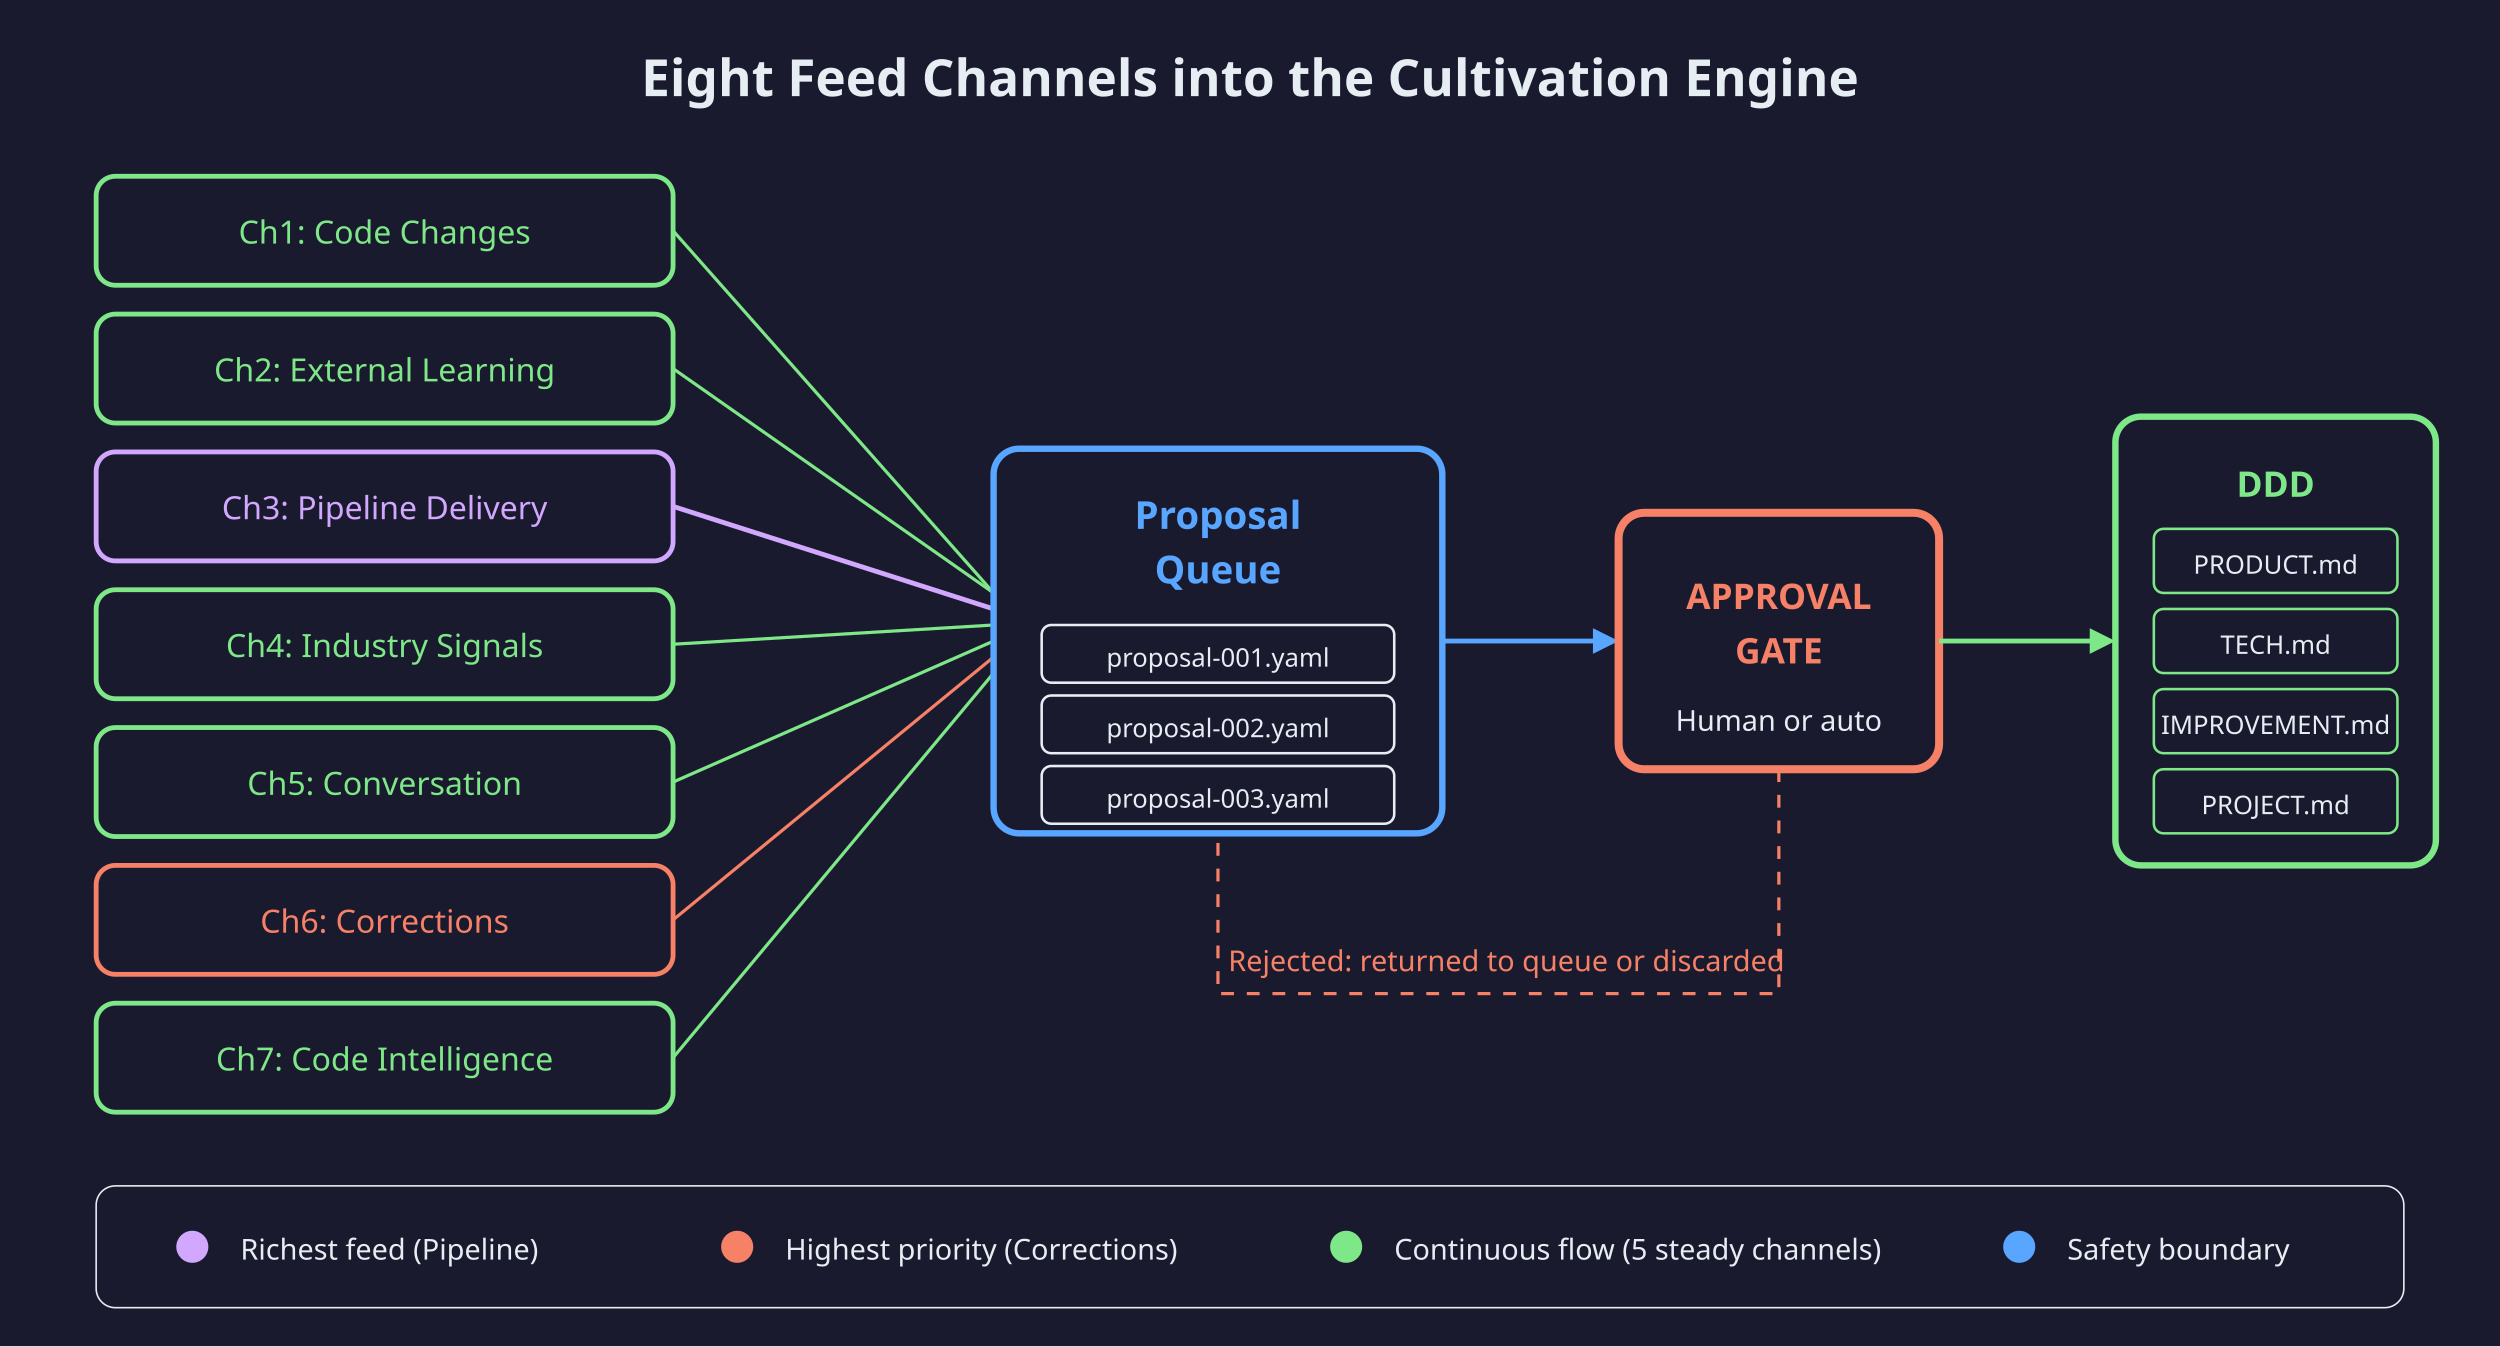
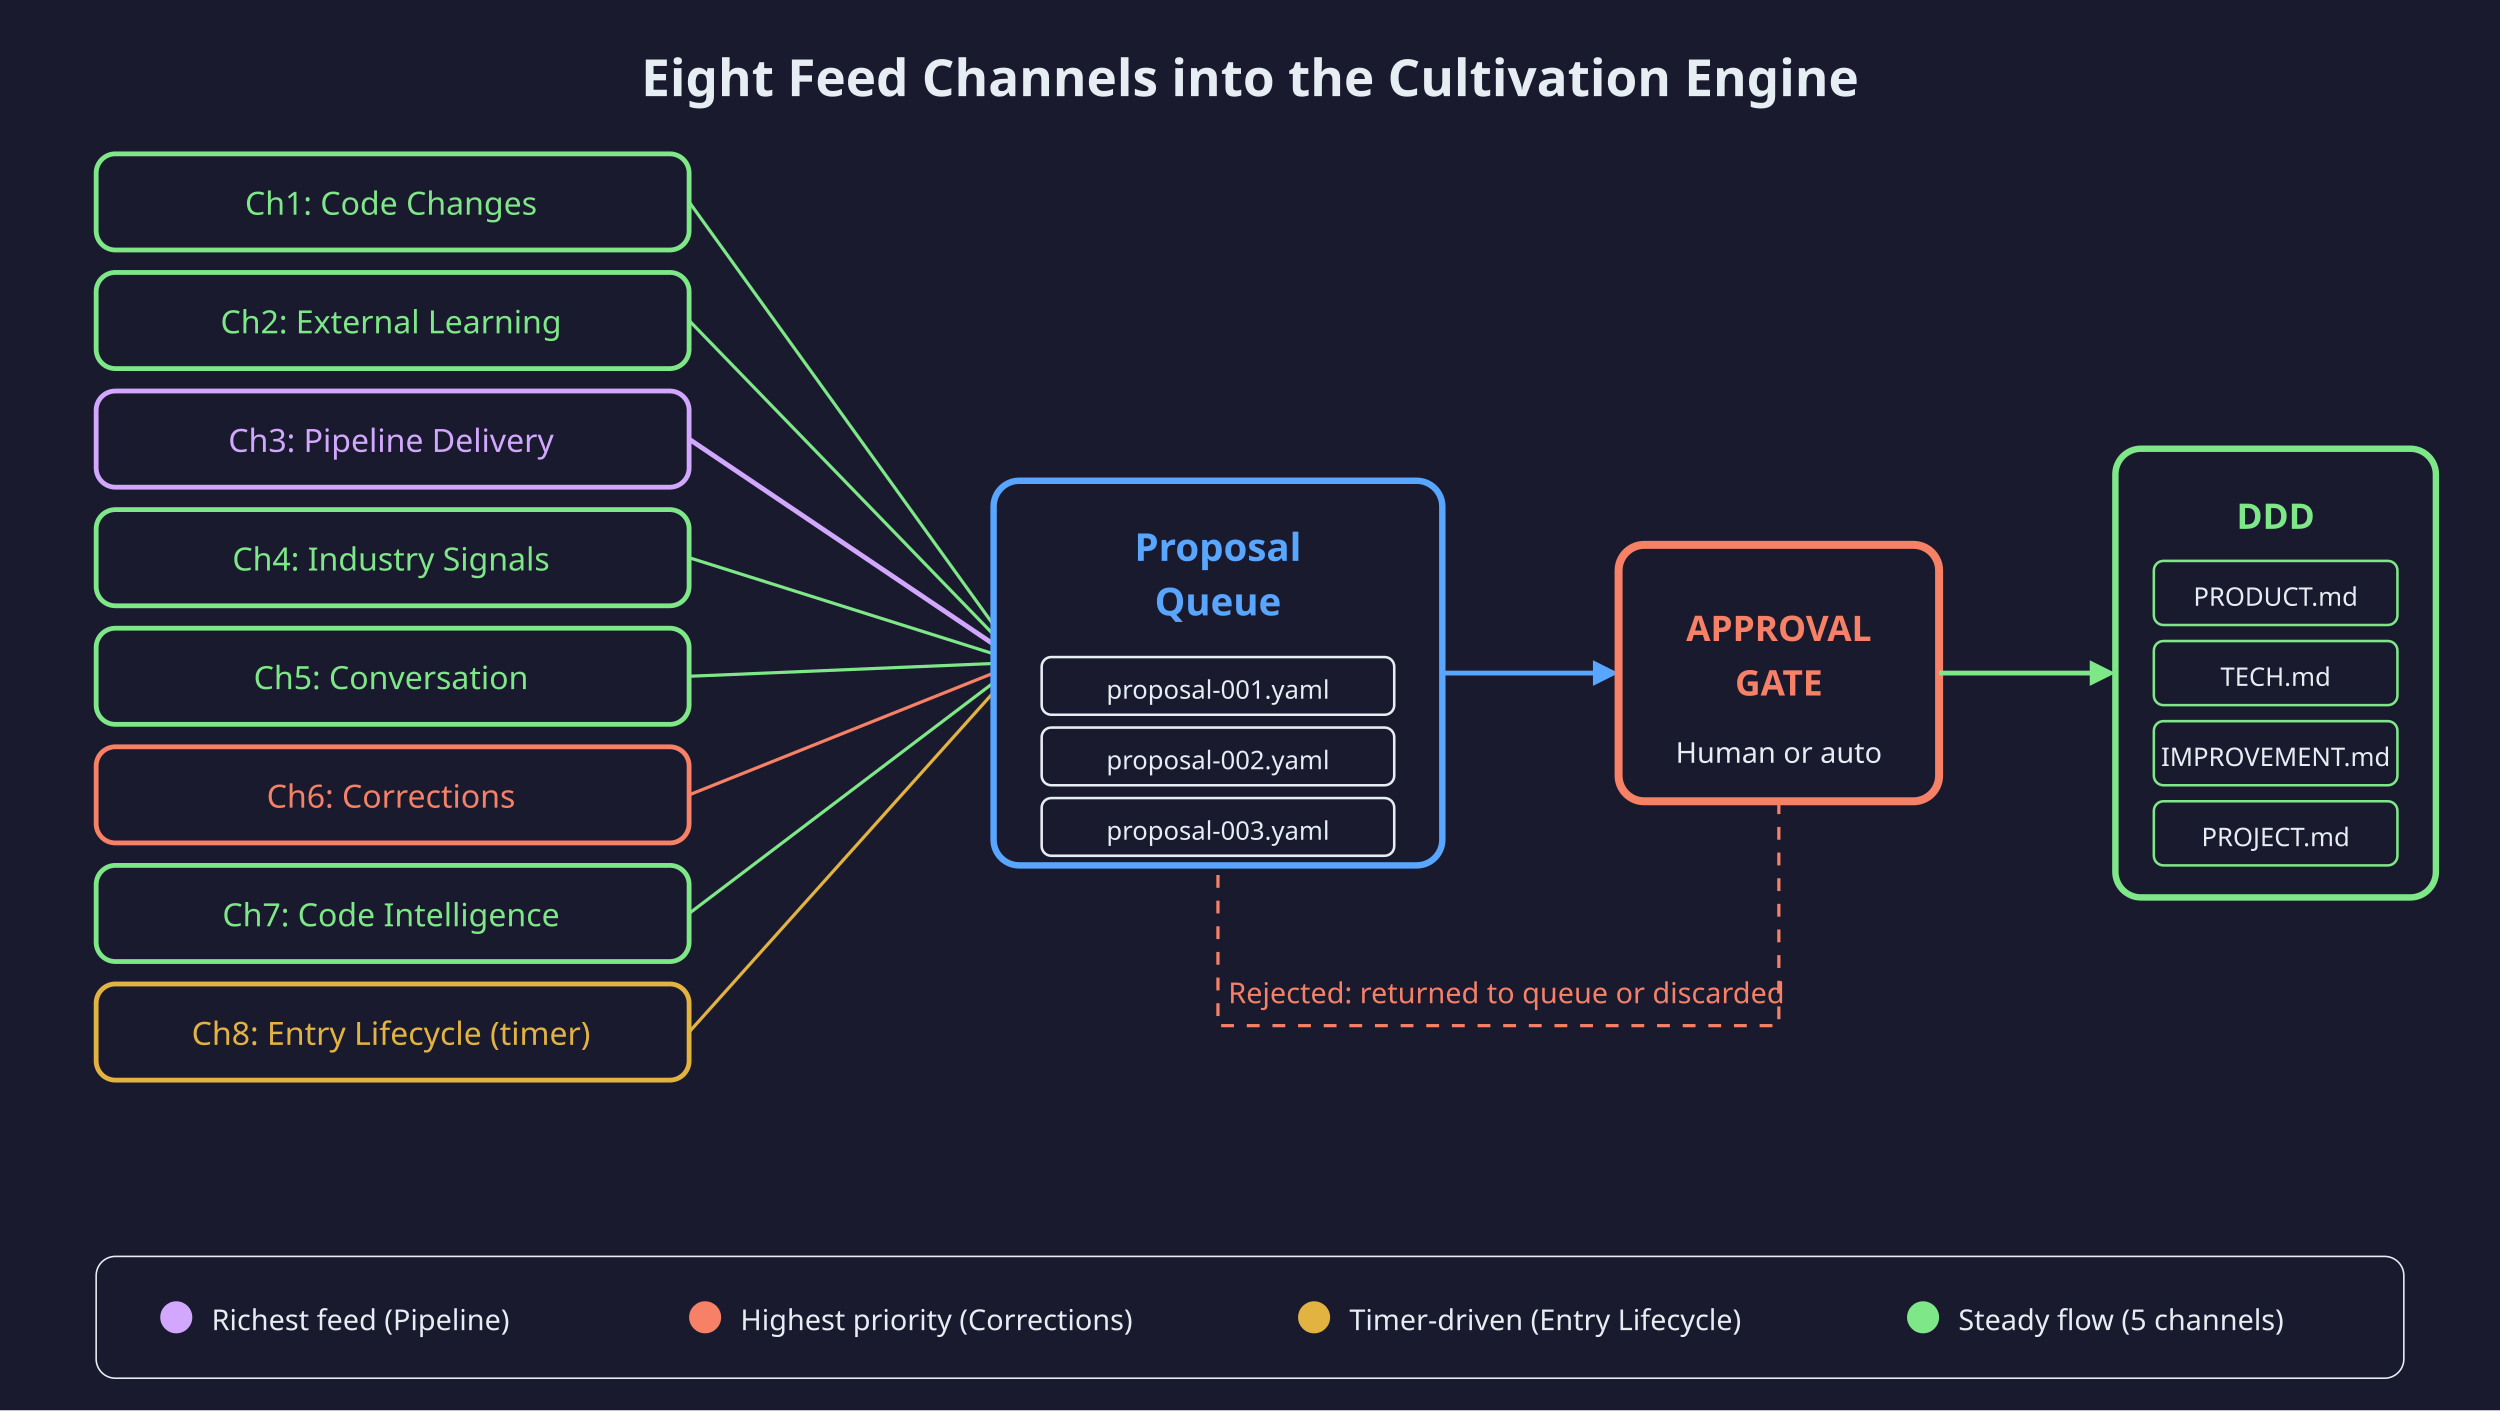
- <svg xmlns="http://www.w3.org/2000/svg" viewBox="0 0 780 420" font-family="sans-serif">
-   <rect width="780" height="420" fill="#1a1a2e" />
+ <svg xmlns="http://www.w3.org/2000/svg" viewBox="0 0 780 440" font-family="sans-serif">
+   <rect width="780" height="440" fill="#1a1a2e" />
  <text x="390" y="30" text-anchor="middle" fill="#e6edf3" font-size="16" font-weight="bold">Eight Feed Channels into the Cultivation Engine</text>
-   <rect x="30" y="55" width="180" height="34" rx="6" fill="#1a1a2e" stroke="#7ee787" stroke-width="1.5" />
-   <text x="120" y="76" text-anchor="middle" fill="#7ee787" font-size="10">Ch1: Code Changes</text>
-   <rect x="30" y="98" width="180" height="34" rx="6" fill="#1a1a2e" stroke="#7ee787" stroke-width="1.5" />
-   <text x="120" y="119" text-anchor="middle" fill="#7ee787" font-size="10">Ch2: External Learning</text>
-   <rect x="30" y="141" width="180" height="34" rx="6" fill="#1a1a2e" stroke="#d2a8ff" stroke-width="1.5" />
-   <text x="120" y="162" text-anchor="middle" fill="#d2a8ff" font-size="10">Ch3: Pipeline Delivery</text>
-   <rect x="30" y="184" width="180" height="34" rx="6" fill="#1a1a2e" stroke="#7ee787" stroke-width="1.5" />
-   <text x="120" y="205" text-anchor="middle" fill="#7ee787" font-size="10">Ch4: Industry Signals</text>
-   <rect x="30" y="227" width="180" height="34" rx="6" fill="#1a1a2e" stroke="#7ee787" stroke-width="1.5" />
-   <text x="120" y="248" text-anchor="middle" fill="#7ee787" font-size="10">Ch5: Conversation</text>
-   <rect x="30" y="270" width="180" height="34" rx="6" fill="#1a1a2e" stroke="#f78166" stroke-width="1.5" />
-   <text x="120" y="291" text-anchor="middle" fill="#f78166" font-size="10">Ch6: Corrections</text>
-   <rect x="30" y="313" width="180" height="34" rx="6" fill="#1a1a2e" stroke="#7ee787" stroke-width="1.5" />
-   <text x="120" y="334" text-anchor="middle" fill="#7ee787" font-size="10">Ch7: Code Intelligence</text>
-   <line x1="210" y1="72" x2="310" y2="185" stroke="#7ee787" stroke-width="1" />
-   <line x1="210" y1="115" x2="310" y2="185" stroke="#7ee787" stroke-width="1" />
-   <line x1="210" y1="158" x2="310" y2="190" stroke="#d2a8ff" stroke-width="1.5" />
-   <line x1="210" y1="201" x2="310" y2="195" stroke="#7ee787" stroke-width="1" />
-   <line x1="210" y1="244" x2="310" y2="200" stroke="#7ee787" stroke-width="1" />
-   <line x1="210" y1="287" x2="310" y2="205" stroke="#f78166" stroke-width="1" />
-   <line x1="210" y1="330" x2="310" y2="210" stroke="#7ee787" stroke-width="1" />
-   <rect x="310" y="140" width="140" height="120" rx="8" fill="none" stroke="#58a6ff" stroke-width="2" />
-   <text x="380" y="165" text-anchor="middle" fill="#58a6ff" font-size="12" font-weight="bold">Proposal</text>
-   <text x="380" y="182" text-anchor="middle" fill="#58a6ff" font-size="12" font-weight="bold">Queue</text>
-   <rect x="325" y="195" width="110" height="18" rx="3" fill="#1a1a2e" stroke="#e6edf3" stroke-width="0.8" />
-   <text x="380" y="208" text-anchor="middle" fill="#e6edf3" font-size="8">proposal-001.yaml</text>
-   <rect x="325" y="217" width="110" height="18" rx="3" fill="#1a1a2e" stroke="#e6edf3" stroke-width="0.8" />
-   <text x="380" y="230" text-anchor="middle" fill="#e6edf3" font-size="8">proposal-002.yaml</text>
-   <rect x="325" y="239" width="110" height="18" rx="3" fill="#1a1a2e" stroke="#e6edf3" stroke-width="0.8" />
-   <text x="380" y="252" text-anchor="middle" fill="#e6edf3" font-size="8">proposal-003.yaml</text>
-   <line x1="450" y1="200" x2="500" y2="200" stroke="#58a6ff" stroke-width="1.5" />
-   <polygon points="497,196 505,200 497,204" fill="#58a6ff" />
-   <rect x="505" y="160" width="100" height="80" rx="8" fill="none" stroke="#f78166" stroke-width="2.5" />
-   <text x="555" y="190" text-anchor="middle" fill="#f78166" font-size="11" font-weight="bold">APPROVAL</text>
-   <text x="555" y="207" text-anchor="middle" fill="#f78166" font-size="11" font-weight="bold">GATE</text>
-   <text x="555" y="228" text-anchor="middle" fill="#e6edf3" font-size="9">Human or auto</text>
-   <line x1="605" y1="200" x2="655" y2="200" stroke="#7ee787" stroke-width="1.5" />
-   <polygon points="652,196 660,200 652,204" fill="#7ee787" />
-   <rect x="660" y="130" width="100" height="140" rx="8" fill="none" stroke="#7ee787" stroke-width="2" />
-   <text x="710" y="155" text-anchor="middle" fill="#7ee787" font-size="11" font-weight="bold">DDD</text>
-   <rect x="672" y="165" width="76" height="20" rx="3" fill="#1a1a2e" stroke="#7ee787" stroke-width="0.8" />
-   <text x="710" y="179" text-anchor="middle" fill="#e6edf3" font-size="8">PRODUCT.md</text>
-   <rect x="672" y="190" width="76" height="20" rx="3" fill="#1a1a2e" stroke="#7ee787" stroke-width="0.8" />
-   <text x="710" y="204" text-anchor="middle" fill="#e6edf3" font-size="8">TECH.md</text>
-   <rect x="672" y="215" width="76" height="20" rx="3" fill="#1a1a2e" stroke="#7ee787" stroke-width="0.8" />
-   <text x="710" y="229" text-anchor="middle" fill="#e6edf3" font-size="8">IMPROVEMENT.md</text>
-   <rect x="672" y="240" width="76" height="20" rx="3" fill="#1a1a2e" stroke="#7ee787" stroke-width="0.8" />
-   <text x="710" y="254" text-anchor="middle" fill="#e6edf3" font-size="8">PROJECT.md</text>
-   <path d="M 555 240 L 555 310 L 380 310 L 380 260" fill="none" stroke="#f78166" stroke-width="1" stroke-dasharray="4" />
-   <text x="470" y="303" text-anchor="middle" fill="#f78166" font-size="9">Rejected: returned to queue or discarded</text>
-   <rect x="30" y="370" width="720" height="38" rx="6" fill="none" stroke="#e6edf3" stroke-width="0.5" />
-   <circle cx="60" cy="389" r="5" fill="#d2a8ff" />
-   <text x="75" y="393" fill="#e6edf3" font-size="9">Richest feed (Pipeline)</text>
-   <circle cx="230" cy="389" r="5" fill="#f78166" />
-   <text x="245" y="393" fill="#e6edf3" font-size="9">Highest priority (Corrections)</text>
-   <circle cx="420" cy="389" r="5" fill="#7ee787" />
-   <text x="435" y="393" fill="#e6edf3" font-size="9">Continuous flow (5 steady channels)</text>
-   <circle cx="630" cy="389" r="5" fill="#58a6ff" />
-   <text x="645" y="393" fill="#e6edf3" font-size="9">Safety boundary</text>
+   <rect x="30" y="48" width="185" height="30" rx="6" fill="#1a1a2e" stroke="#7ee787" stroke-width="1.5" />
+   <text x="122" y="67" text-anchor="middle" fill="#7ee787" font-size="10">Ch1: Code Changes</text>
+   <rect x="30" y="85" width="185" height="30" rx="6" fill="#1a1a2e" stroke="#7ee787" stroke-width="1.5" />
+   <text x="122" y="104" text-anchor="middle" fill="#7ee787" font-size="10">Ch2: External Learning</text>
+   <rect x="30" y="122" width="185" height="30" rx="6" fill="#1a1a2e" stroke="#d2a8ff" stroke-width="1.5" />
+   <text x="122" y="141" text-anchor="middle" fill="#d2a8ff" font-size="10">Ch3: Pipeline Delivery</text>
+   <rect x="30" y="159" width="185" height="30" rx="6" fill="#1a1a2e" stroke="#7ee787" stroke-width="1.5" />
+   <text x="122" y="178" text-anchor="middle" fill="#7ee787" font-size="10">Ch4: Industry Signals</text>
+   <rect x="30" y="196" width="185" height="30" rx="6" fill="#1a1a2e" stroke="#7ee787" stroke-width="1.5" />
+   <text x="122" y="215" text-anchor="middle" fill="#7ee787" font-size="10">Ch5: Conversation</text>
+   <rect x="30" y="233" width="185" height="30" rx="6" fill="#1a1a2e" stroke="#f78166" stroke-width="1.5" />
+   <text x="122" y="252" text-anchor="middle" fill="#f78166" font-size="10">Ch6: Corrections</text>
+   <rect x="30" y="270" width="185" height="30" rx="6" fill="#1a1a2e" stroke="#7ee787" stroke-width="1.5" />
+   <text x="122" y="289" text-anchor="middle" fill="#7ee787" font-size="10">Ch7: Code Intelligence</text>
+   <rect x="30" y="307" width="185" height="30" rx="6" fill="#1a1a2e" stroke="#e3b341" stroke-width="1.5" />
+   <text x="122" y="326" text-anchor="middle" fill="#e3b341" font-size="10">Ch8: Entry Lifecycle (timer)</text>
+   <line x1="215" y1="63" x2="310" y2="195" stroke="#7ee787" stroke-width="1" />
+   <line x1="215" y1="100" x2="310" y2="198" stroke="#7ee787" stroke-width="1" />
+   <line x1="215" y1="137" x2="310" y2="201" stroke="#d2a8ff" stroke-width="1.5" />
+   <line x1="215" y1="174" x2="310" y2="204" stroke="#7ee787" stroke-width="1" />
+   <line x1="215" y1="211" x2="310" y2="207" stroke="#7ee787" stroke-width="1" />
+   <line x1="215" y1="248" x2="310" y2="210" stroke="#f78166" stroke-width="1" />
+   <line x1="215" y1="285" x2="310" y2="213" stroke="#7ee787" stroke-width="1" />
+   <line x1="215" y1="322" x2="310" y2="216" stroke="#e3b341" stroke-width="1" />
+   <rect x="310" y="150" width="140" height="120" rx="8" fill="none" stroke="#58a6ff" stroke-width="2" />
+   <text x="380" y="175" text-anchor="middle" fill="#58a6ff" font-size="12" font-weight="bold">Proposal</text>
+   <text x="380" y="192" text-anchor="middle" fill="#58a6ff" font-size="12" font-weight="bold">Queue</text>
+   <rect x="325" y="205" width="110" height="18" rx="3" fill="#1a1a2e" stroke="#e6edf3" stroke-width="0.8" />
+   <text x="380" y="218" text-anchor="middle" fill="#e6edf3" font-size="8">proposal-001.yaml</text>
+   <rect x="325" y="227" width="110" height="18" rx="3" fill="#1a1a2e" stroke="#e6edf3" stroke-width="0.8" />
+   <text x="380" y="240" text-anchor="middle" fill="#e6edf3" font-size="8">proposal-002.yaml</text>
+   <rect x="325" y="249" width="110" height="18" rx="3" fill="#1a1a2e" stroke="#e6edf3" stroke-width="0.8" />
+   <text x="380" y="262" text-anchor="middle" fill="#e6edf3" font-size="8">proposal-003.yaml</text>
+   <line x1="450" y1="210" x2="500" y2="210" stroke="#58a6ff" stroke-width="1.5" />
+   <polygon points="497,206 505,210 497,214" fill="#58a6ff" />
+   <rect x="505" y="170" width="100" height="80" rx="8" fill="none" stroke="#f78166" stroke-width="2.5" />
+   <text x="555" y="200" text-anchor="middle" fill="#f78166" font-size="11" font-weight="bold">APPROVAL</text>
+   <text x="555" y="217" text-anchor="middle" fill="#f78166" font-size="11" font-weight="bold">GATE</text>
+   <text x="555" y="238" text-anchor="middle" fill="#e6edf3" font-size="9">Human or auto</text>
+   <line x1="605" y1="210" x2="655" y2="210" stroke="#7ee787" stroke-width="1.5" />
+   <polygon points="652,206 660,210 652,214" fill="#7ee787" />
+   <rect x="660" y="140" width="100" height="140" rx="8" fill="none" stroke="#7ee787" stroke-width="2" />
+   <text x="710" y="165" text-anchor="middle" fill="#7ee787" font-size="11" font-weight="bold">DDD</text>
+   <rect x="672" y="175" width="76" height="20" rx="3" fill="#1a1a2e" stroke="#7ee787" stroke-width="0.8" />
+   <text x="710" y="189" text-anchor="middle" fill="#e6edf3" font-size="8">PRODUCT.md</text>
+   <rect x="672" y="200" width="76" height="20" rx="3" fill="#1a1a2e" stroke="#7ee787" stroke-width="0.8" />
+   <text x="710" y="214" text-anchor="middle" fill="#e6edf3" font-size="8">TECH.md</text>
+   <rect x="672" y="225" width="76" height="20" rx="3" fill="#1a1a2e" stroke="#7ee787" stroke-width="0.8" />
+   <text x="710" y="239" text-anchor="middle" fill="#e6edf3" font-size="8">IMPROVEMENT.md</text>
+   <rect x="672" y="250" width="76" height="20" rx="3" fill="#1a1a2e" stroke="#7ee787" stroke-width="0.8" />
+   <text x="710" y="264" text-anchor="middle" fill="#e6edf3" font-size="8">PROJECT.md</text>
+   <path d="M 555 250 L 555 320 L 380 320 L 380 270" fill="none" stroke="#f78166" stroke-width="1" stroke-dasharray="4" />
+   <text x="470" y="313" text-anchor="middle" fill="#f78166" font-size="9">Rejected: returned to queue or discarded</text>
+   <rect x="30" y="392" width="720" height="38" rx="6" fill="none" stroke="#e6edf3" stroke-width="0.5" />
+   <circle cx="55" cy="411" r="5" fill="#d2a8ff" />
+   <text x="66" y="415" fill="#e6edf3" font-size="9">Richest feed (Pipeline)</text>
+   <circle cx="220" cy="411" r="5" fill="#f78166" />
+   <text x="231" y="415" fill="#e6edf3" font-size="9">Highest priority (Corrections)</text>
+   <circle cx="410" cy="411" r="5" fill="#e3b341" />
+   <text x="421" y="415" fill="#e6edf3" font-size="9">Timer-driven (Entry Lifecycle)</text>
+   <circle cx="600" cy="411" r="5" fill="#7ee787" />
+   <text x="611" y="415" fill="#e6edf3" font-size="9">Steady flow (5 channels)</text>
</svg>
